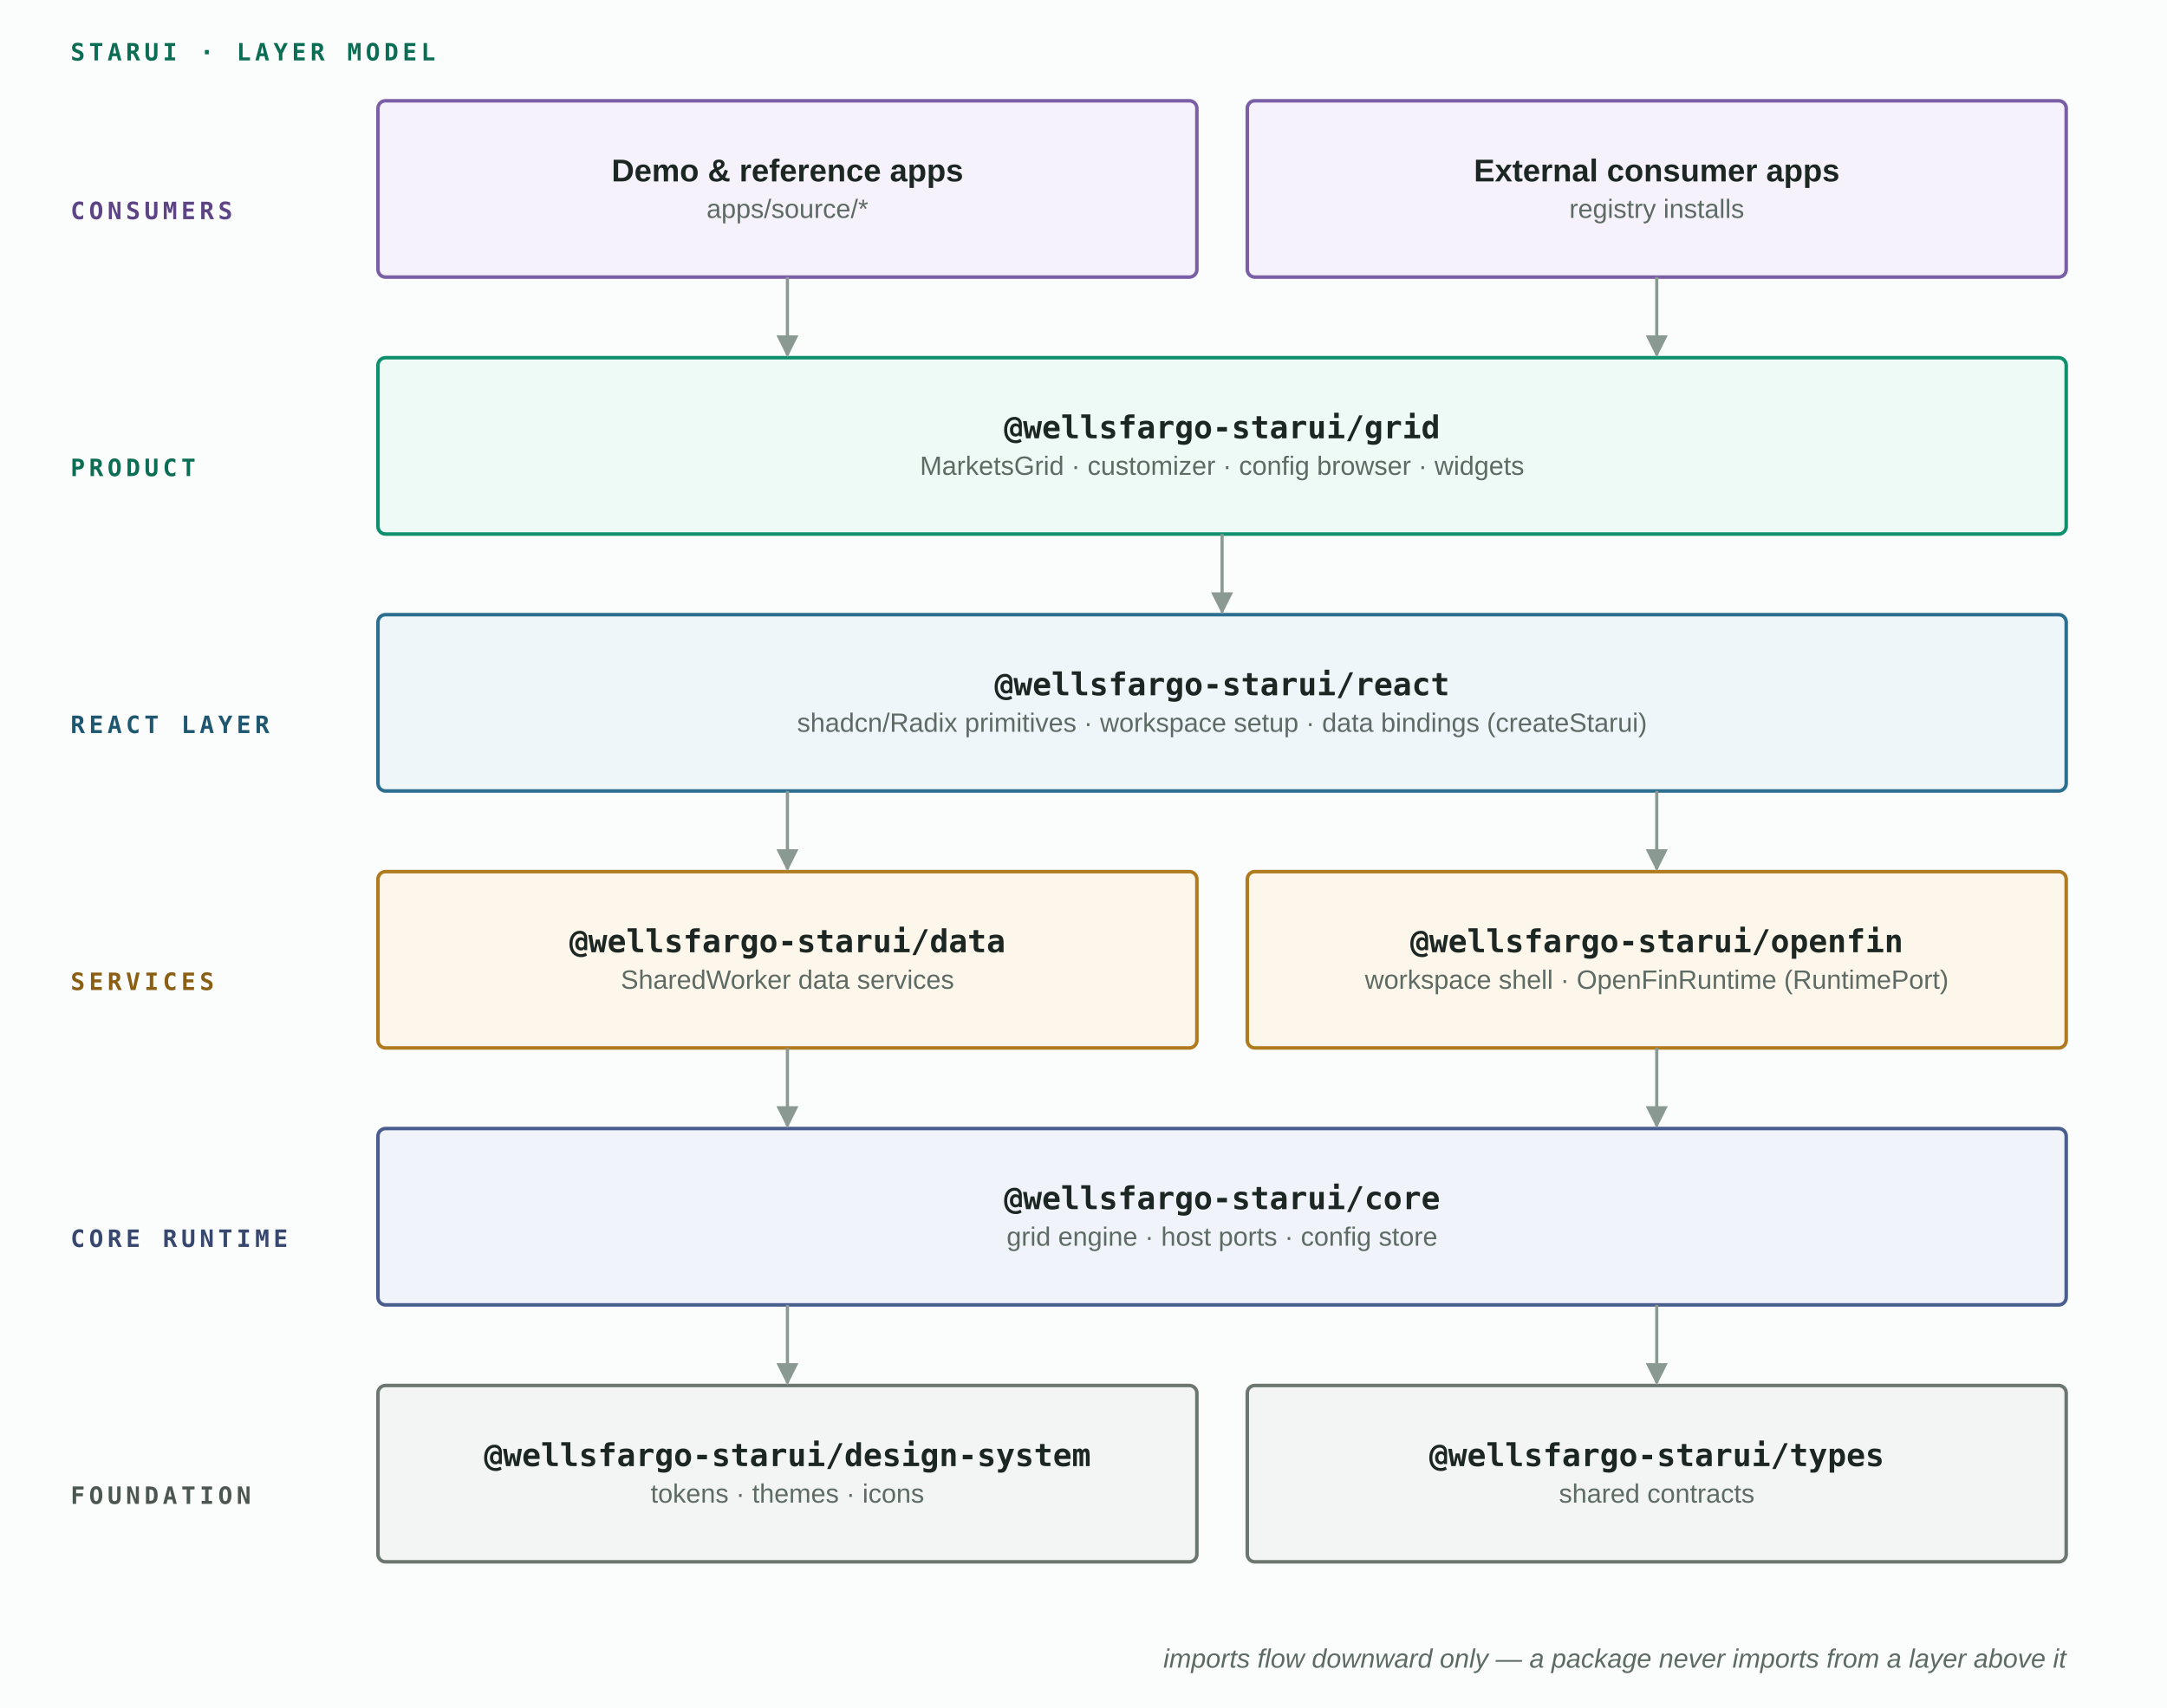
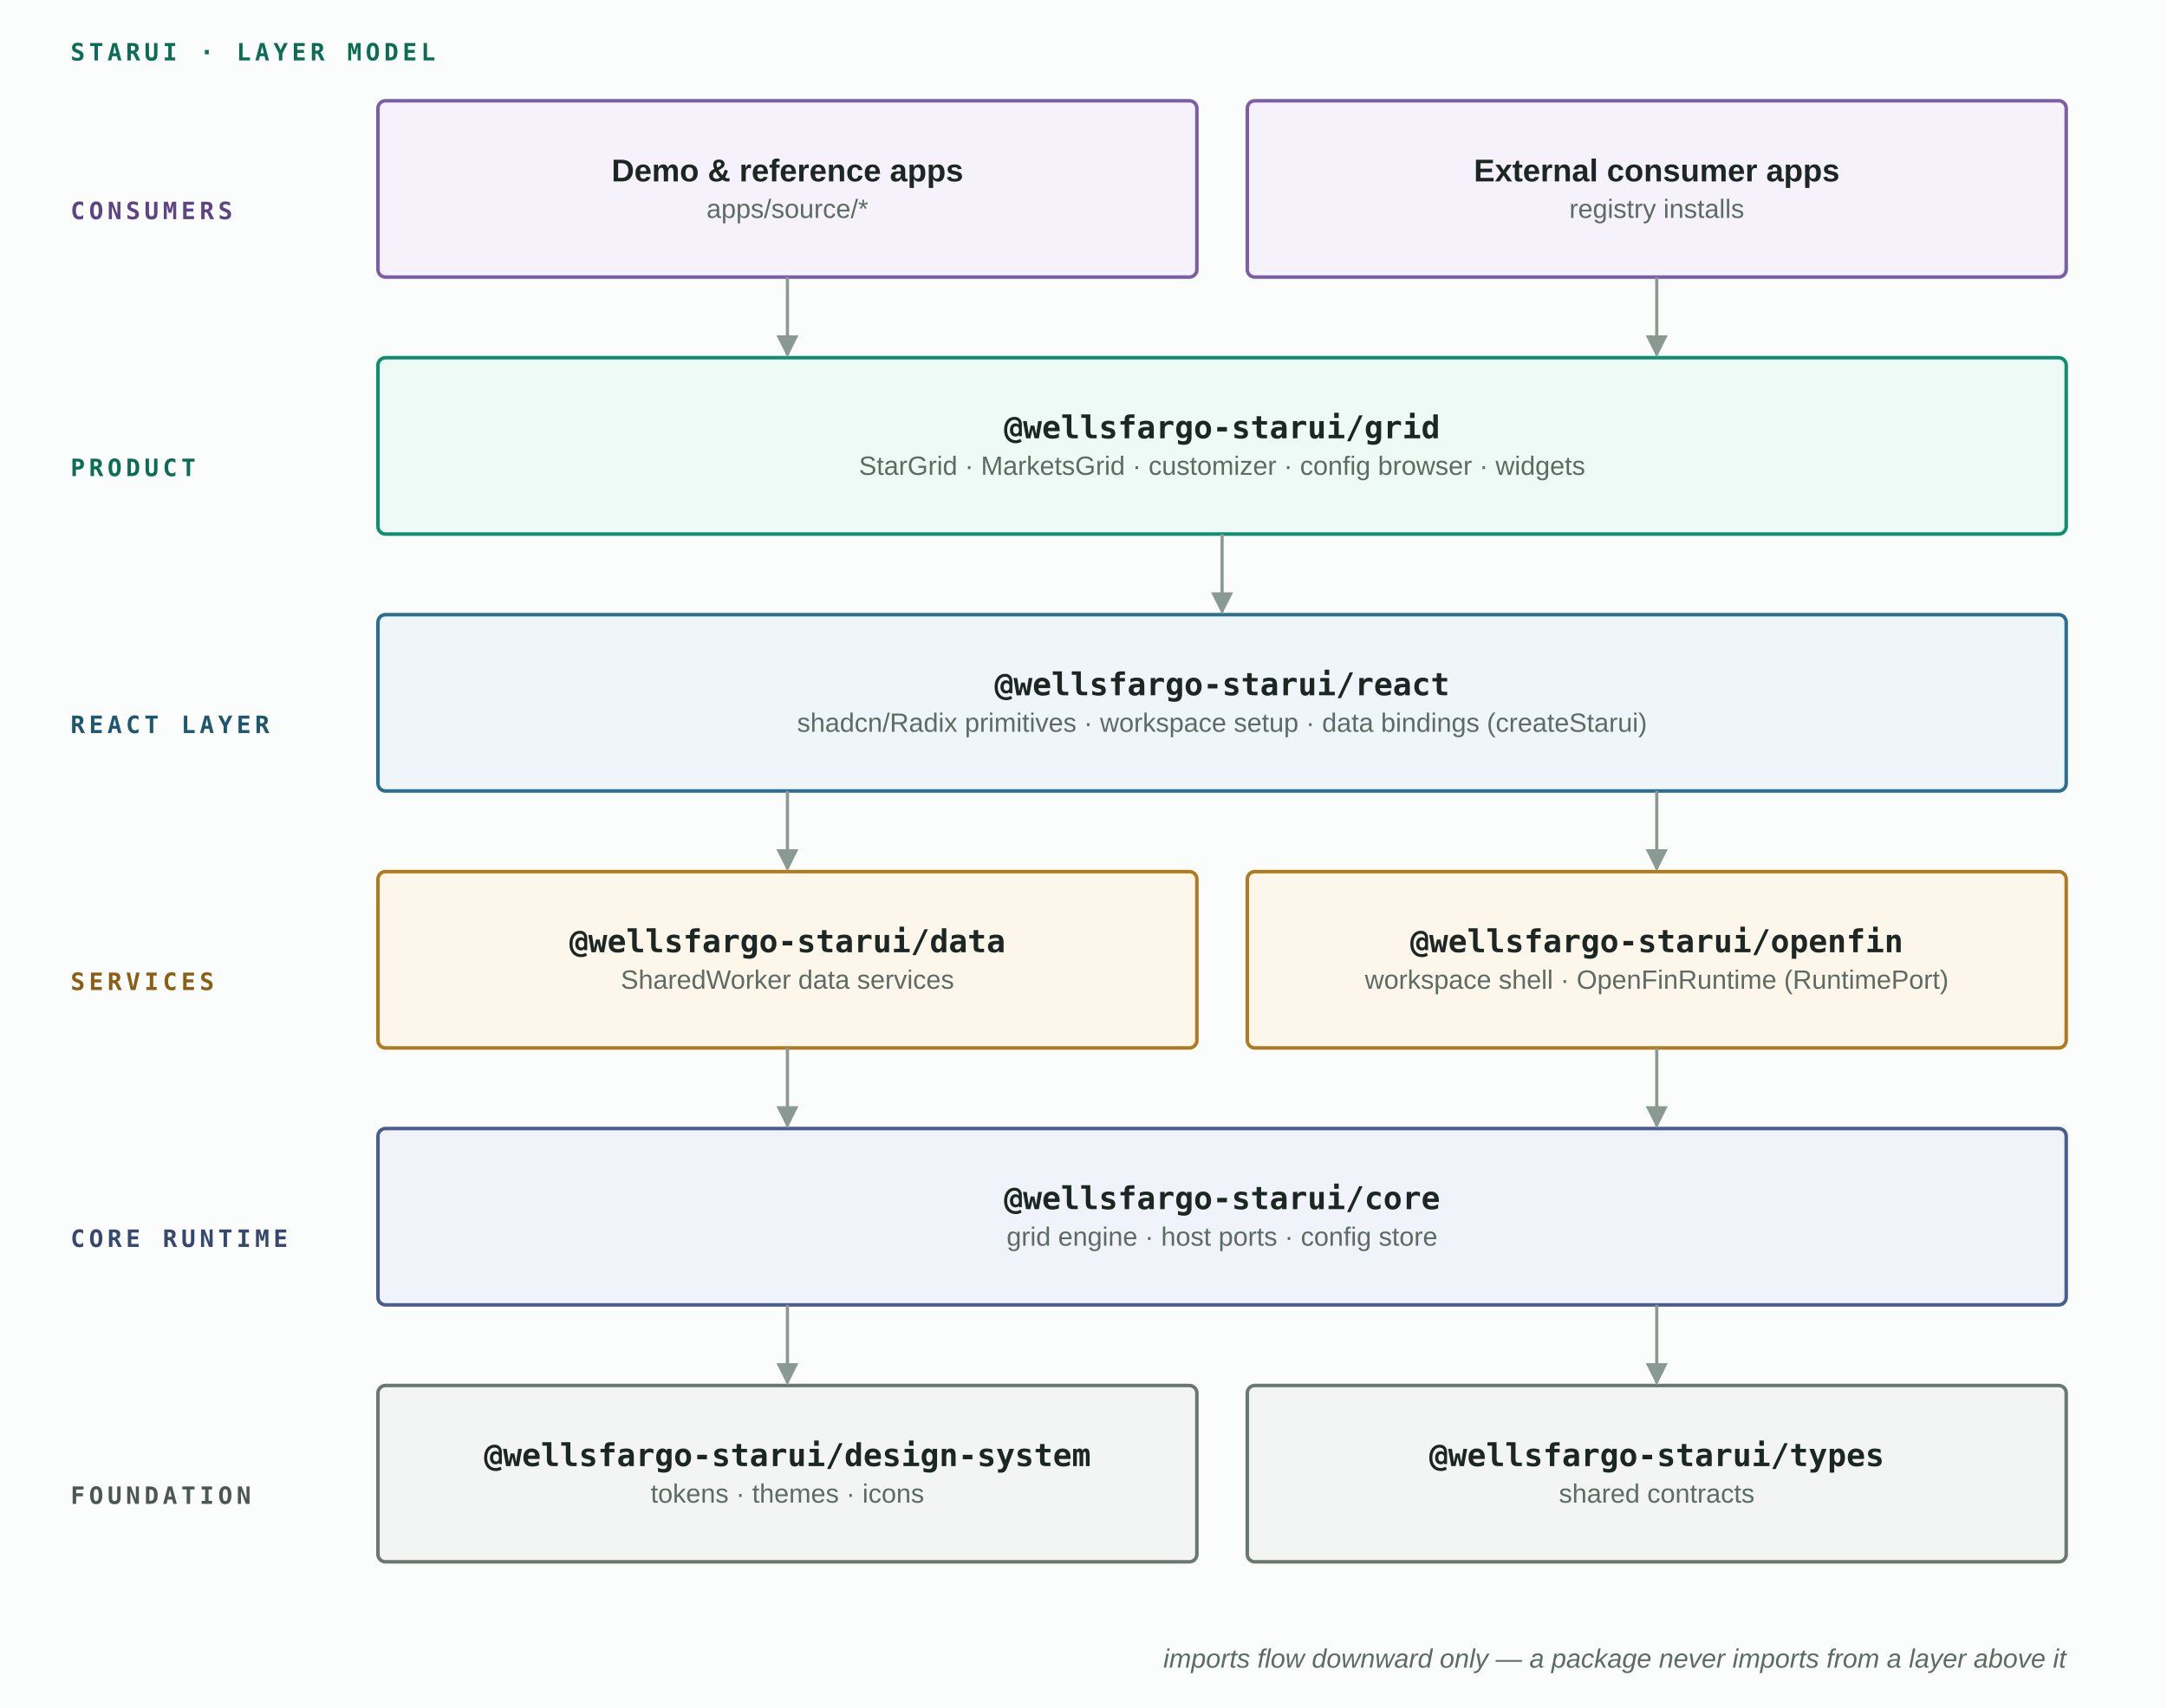
<svg xmlns="http://www.w3.org/2000/svg" viewBox="0 0 860 678" font-family="-apple-system, 'Segoe UI', 'Helvetica Neue', Arial, sans-serif" role="img" aria-label="StarUI layer model">
  <defs>
    <marker id="arr" viewBox="0 0 10 10" refX="9" refY="5" markerWidth="7" markerHeight="7" orient="auto-start-reverse">
      <path d="M0,0 L10,5 L0,10 z" fill="#8a9992" />
    </marker>
    <marker id="arrAccent" viewBox="0 0 10 10" refX="9" refY="5" markerWidth="7" markerHeight="7" orient="auto-start-reverse">
      <path d="M0,0 L10,5 L0,10 z" fill="#0e8f6d" />
    </marker>
  </defs>
  <rect width="860" height="678" fill="#fbfcfc" />
  <text x="28" y="87" font-size="9.5" font-weight="700" letter-spacing="1.6" fill="#5d4485" font-family="ui-monospace, 'SF Mono', Menlo, Consolas, monospace">CONSUMERS</text>
  <rect x="150" y="40" width="325" height="70" rx="3" fill="#f6f2fb" stroke="#7a5ea6" stroke-width="1.4" />
  <text x="312.5" y="72" text-anchor="middle" font-size="12.5" font-weight="650" fill="#1c2622">Demo &amp; reference apps</text>
  <text x="312.5" y="86.5" text-anchor="middle" font-size="10.5" fill="#5d6b64">apps/source/*</text>
  <rect x="495" y="40" width="325" height="70" rx="3" fill="#f6f2fb" stroke="#7a5ea6" stroke-width="1.4" />
  <text x="657.5" y="72" text-anchor="middle" font-size="12.5" font-weight="650" fill="#1c2622">External consumer apps</text>
  <text x="657.5" y="86.5" text-anchor="middle" font-size="10.5" fill="#5d6b64">registry installs</text>
  <text x="28" y="189" font-size="9.5" font-weight="700" letter-spacing="1.6" fill="#0b6e54" font-family="ui-monospace, 'SF Mono', Menlo, Consolas, monospace">PRODUCT</text>
  <rect x="150" y="142" width="670" height="70" rx="3" fill="#eefaf5" stroke="#0e8f6d" stroke-width="1.4" />
  <text x="485" y="174" text-anchor="middle" font-size="12.5" font-weight="650" fill="#1c2622" font-family="ui-monospace, 'SF Mono', Menlo, Consolas, monospace">@wellsfargo-starui/grid</text>
-   <text x="485" y="188.5" text-anchor="middle" font-size="10.5" fill="#5d6b64">MarketsGrid · customizer · config browser · widgets</text>
+   <text x="485" y="188.5" text-anchor="middle" font-size="10.5" fill="#5d6b64">StarGrid · MarketsGrid · customizer · config browser · widgets</text>
  <text x="28" y="291" font-size="9.5" font-weight="700" letter-spacing="1.6" fill="#1f5670" font-family="ui-monospace, 'SF Mono', Menlo, Consolas, monospace">REACT LAYER</text>
  <rect x="150" y="244" width="670" height="70" rx="3" fill="#eef6fa" stroke="#2c6e8f" stroke-width="1.4" />
  <text x="485" y="276" text-anchor="middle" font-size="12.5" font-weight="650" fill="#1c2622" font-family="ui-monospace, 'SF Mono', Menlo, Consolas, monospace">@wellsfargo-starui/react</text>
  <text x="485" y="290.5" text-anchor="middle" font-size="10.5" fill="#5d6b64">shadcn/Radix primitives · workspace setup · data bindings (createStarui)</text>
  <text x="28" y="393" font-size="9.5" font-weight="700" letter-spacing="1.6" fill="#8a5f14" font-family="ui-monospace, 'SF Mono', Menlo, Consolas, monospace">SERVICES</text>
  <rect x="150" y="346" width="325" height="70" rx="3" fill="#fdf6ea" stroke="#b07a1e" stroke-width="1.4" />
  <text x="312.5" y="378" text-anchor="middle" font-size="12.5" font-weight="650" fill="#1c2622" font-family="ui-monospace, 'SF Mono', Menlo, Consolas, monospace">@wellsfargo-starui/data</text>
  <text x="312.5" y="392.5" text-anchor="middle" font-size="10.5" fill="#5d6b64">SharedWorker data services</text>
  <rect x="495" y="346" width="325" height="70" rx="3" fill="#fdf6ea" stroke="#b07a1e" stroke-width="1.4" />
  <text x="657.5" y="378" text-anchor="middle" font-size="12.5" font-weight="650" fill="#1c2622" font-family="ui-monospace, 'SF Mono', Menlo, Consolas, monospace">@wellsfargo-starui/openfin</text>
  <text x="657.5" y="392.5" text-anchor="middle" font-size="10.5" fill="#5d6b64">workspace shell · OpenFinRuntime (RuntimePort)</text>
  <text x="28" y="495" font-size="9.5" font-weight="700" letter-spacing="1.6" fill="#38476e" font-family="ui-monospace, 'SF Mono', Menlo, Consolas, monospace">CORE RUNTIME</text>
  <rect x="150" y="448" width="670" height="70" rx="3" fill="#f0f3fa" stroke="#4a5d8f" stroke-width="1.4" />
  <text x="485" y="480" text-anchor="middle" font-size="12.5" font-weight="650" fill="#1c2622" font-family="ui-monospace, 'SF Mono', Menlo, Consolas, monospace">@wellsfargo-starui/core</text>
  <text x="485" y="494.5" text-anchor="middle" font-size="10.5" fill="#5d6b64">grid engine · host ports · config store</text>
  <text x="28" y="597" font-size="9.5" font-weight="700" letter-spacing="1.6" fill="#4d5751" font-family="ui-monospace, 'SF Mono', Menlo, Consolas, monospace">FOUNDATION</text>
  <rect x="150" y="550" width="325" height="70" rx="3" fill="#f3f5f4" stroke="#6b7770" stroke-width="1.4" />
  <text x="312.5" y="582" text-anchor="middle" font-size="12.5" font-weight="650" fill="#1c2622" font-family="ui-monospace, 'SF Mono', Menlo, Consolas, monospace">@wellsfargo-starui/design-system</text>
  <text x="312.5" y="596.5" text-anchor="middle" font-size="10.5" fill="#5d6b64">tokens · themes · icons</text>
  <rect x="495" y="550" width="325" height="70" rx="3" fill="#f3f5f4" stroke="#6b7770" stroke-width="1.4" />
  <text x="657.5" y="582" text-anchor="middle" font-size="12.5" font-weight="650" fill="#1c2622" font-family="ui-monospace, 'SF Mono', Menlo, Consolas, monospace">@wellsfargo-starui/types</text>
  <text x="657.5" y="596.5" text-anchor="middle" font-size="10.5" fill="#5d6b64">shared contracts</text>
  <path d="M312.5,110 L312.5,141" fill="none" stroke="#8a9992" stroke-width="1.25" marker-end="url(#arr)" />
  <path d="M657.5,110 L657.5,141" fill="none" stroke="#8a9992" stroke-width="1.25" marker-end="url(#arr)" />
  <path d="M485,212 L485,243" fill="none" stroke="#8a9992" stroke-width="1.25" marker-end="url(#arr)" />
  <path d="M312.5,314 L312.5,345" fill="none" stroke="#8a9992" stroke-width="1.25" marker-end="url(#arr)" />
  <path d="M657.5,314 L657.5,345" fill="none" stroke="#8a9992" stroke-width="1.25" marker-end="url(#arr)" />
  <path d="M312.5,416 L312.5,447" fill="none" stroke="#8a9992" stroke-width="1.25" marker-end="url(#arr)" />
  <path d="M657.5,416 L657.5,447" fill="none" stroke="#8a9992" stroke-width="1.25" marker-end="url(#arr)" />
  <path d="M312.5,518 L312.5,549" fill="none" stroke="#8a9992" stroke-width="1.25" marker-end="url(#arr)" />
  <path d="M657.5,518 L657.5,549" fill="none" stroke="#8a9992" stroke-width="1.25" marker-end="url(#arr)" />
  <text x="820" y="662" text-anchor="end" font-size="10.5" fill="#5d6b64" font-style="italic">imports flow downward only — a package never imports from a layer above it</text>
  <text x="28" y="24" font-size="9.5" font-weight="700" letter-spacing="1.6" fill="#0b6e54" font-family="ui-monospace, 'SF Mono', Menlo, Consolas, monospace">STARUI · LAYER MODEL</text>
</svg>
